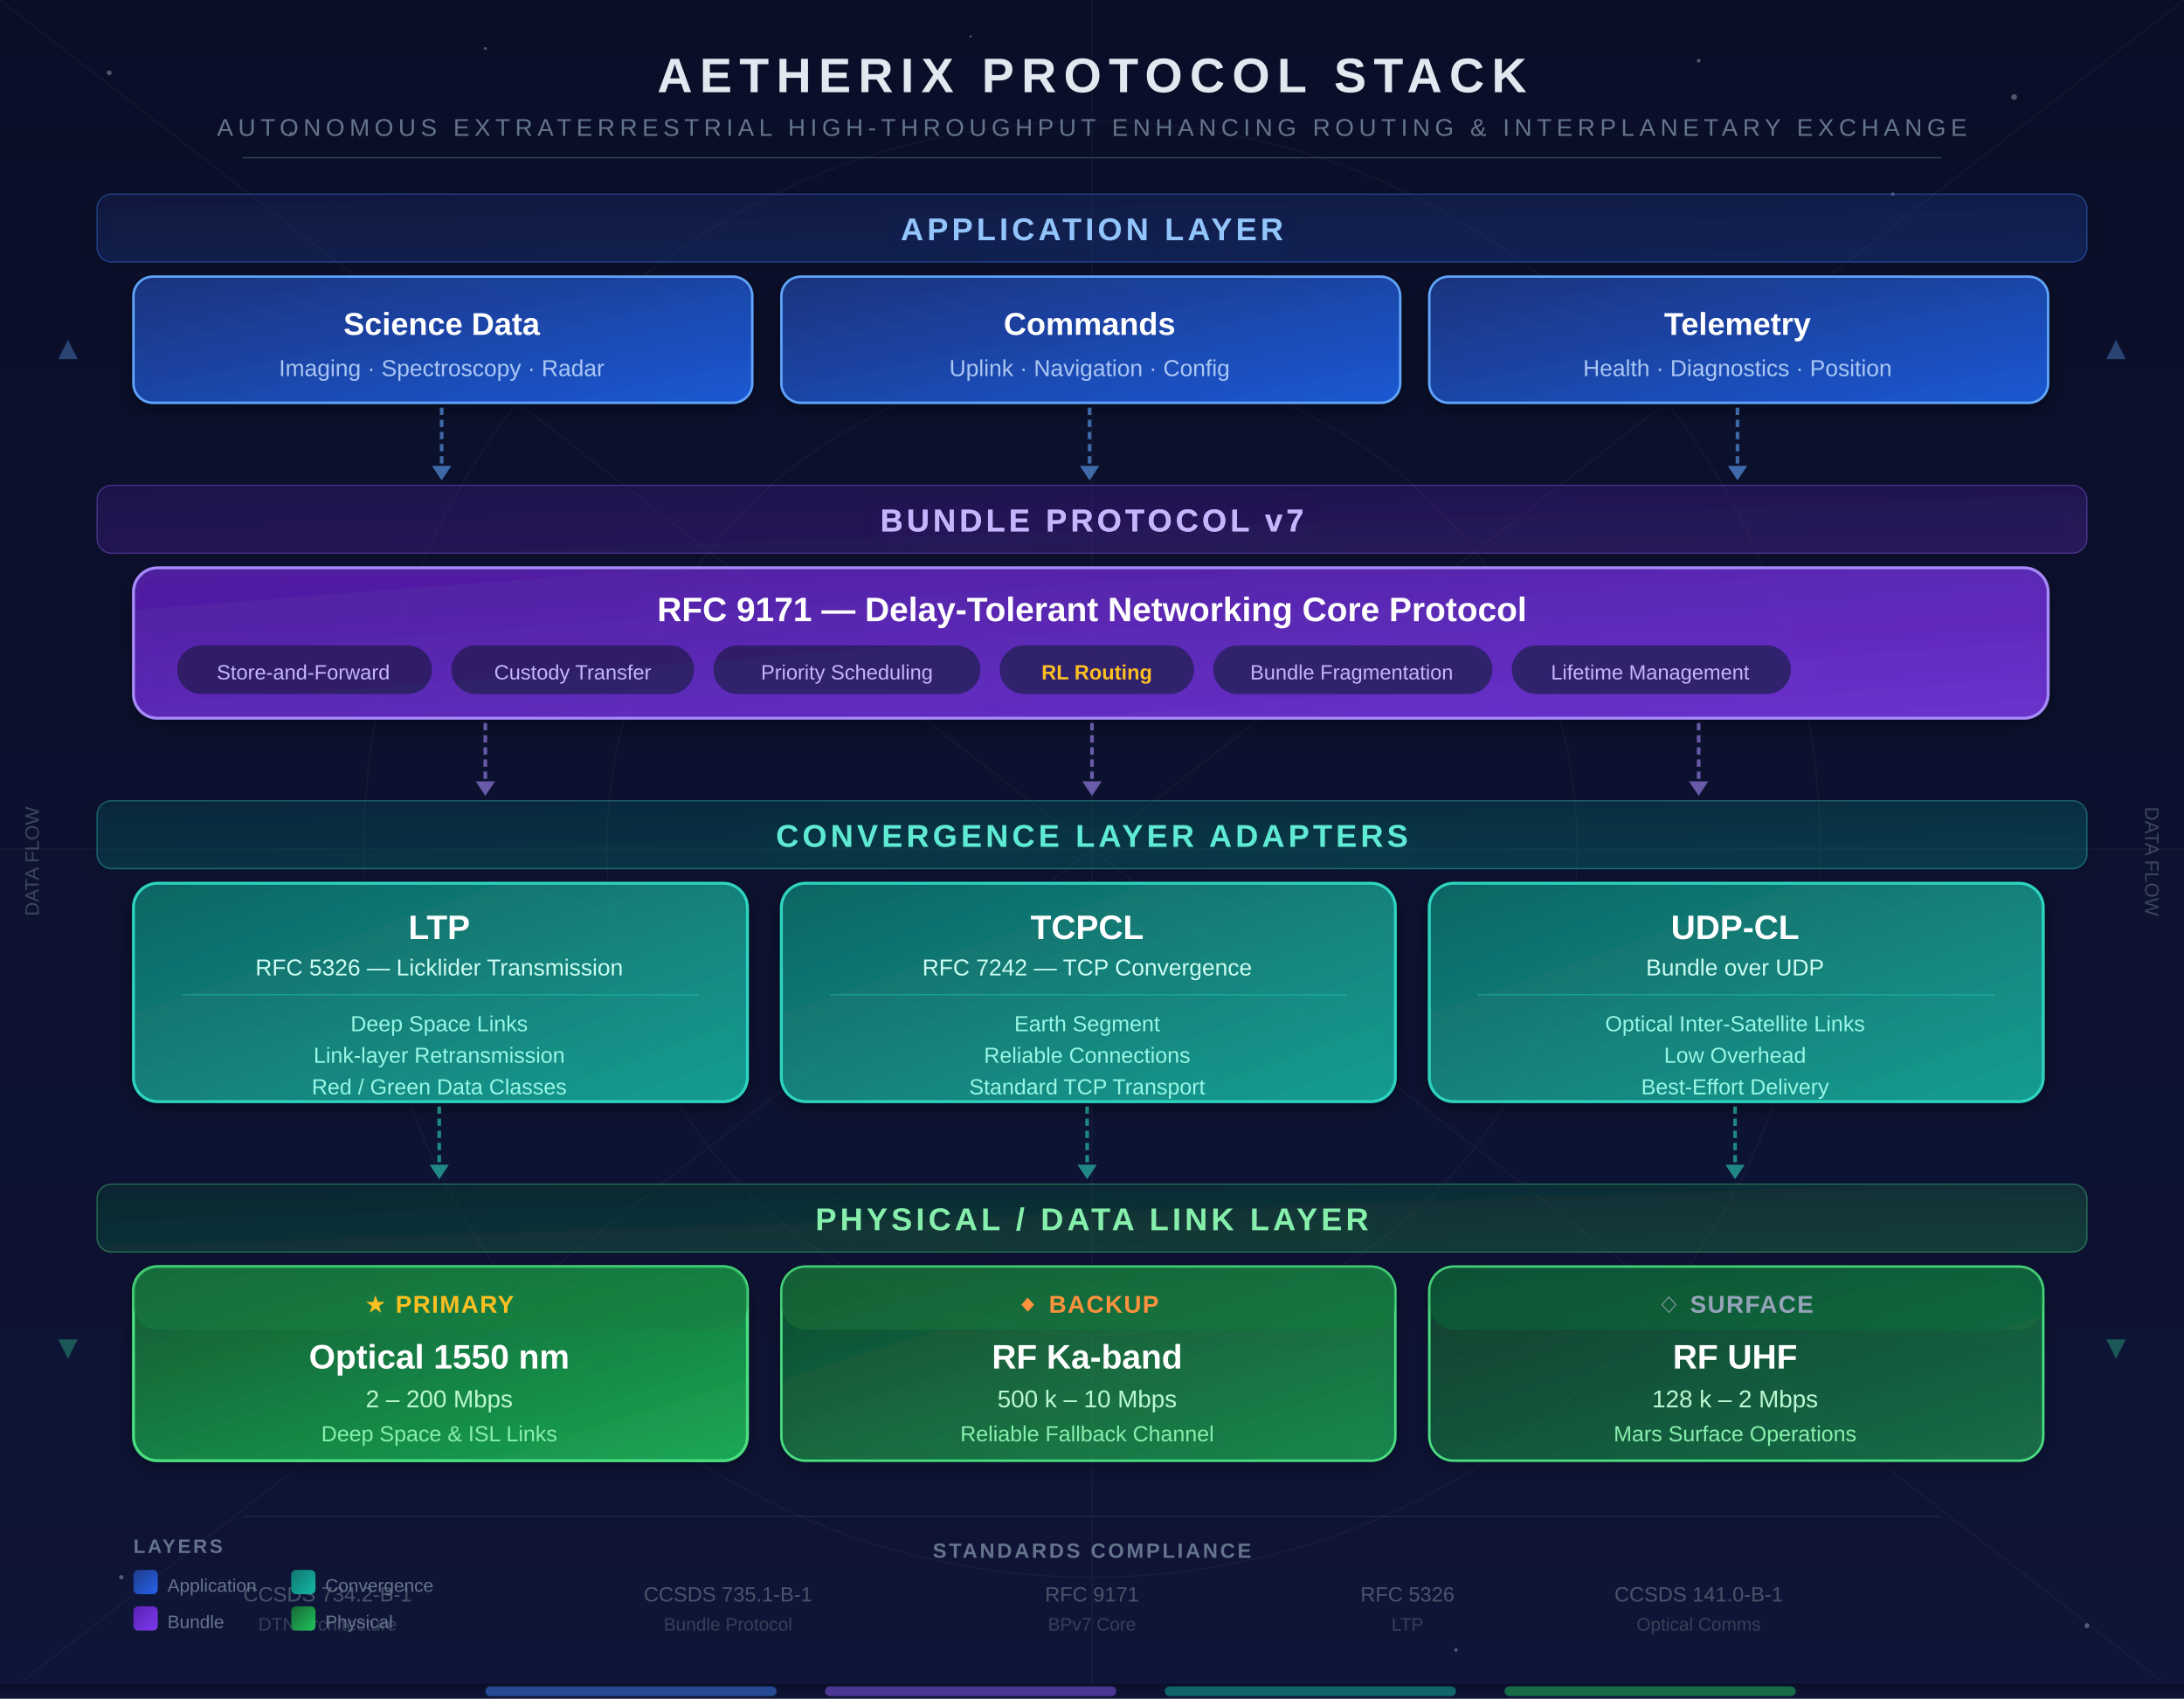
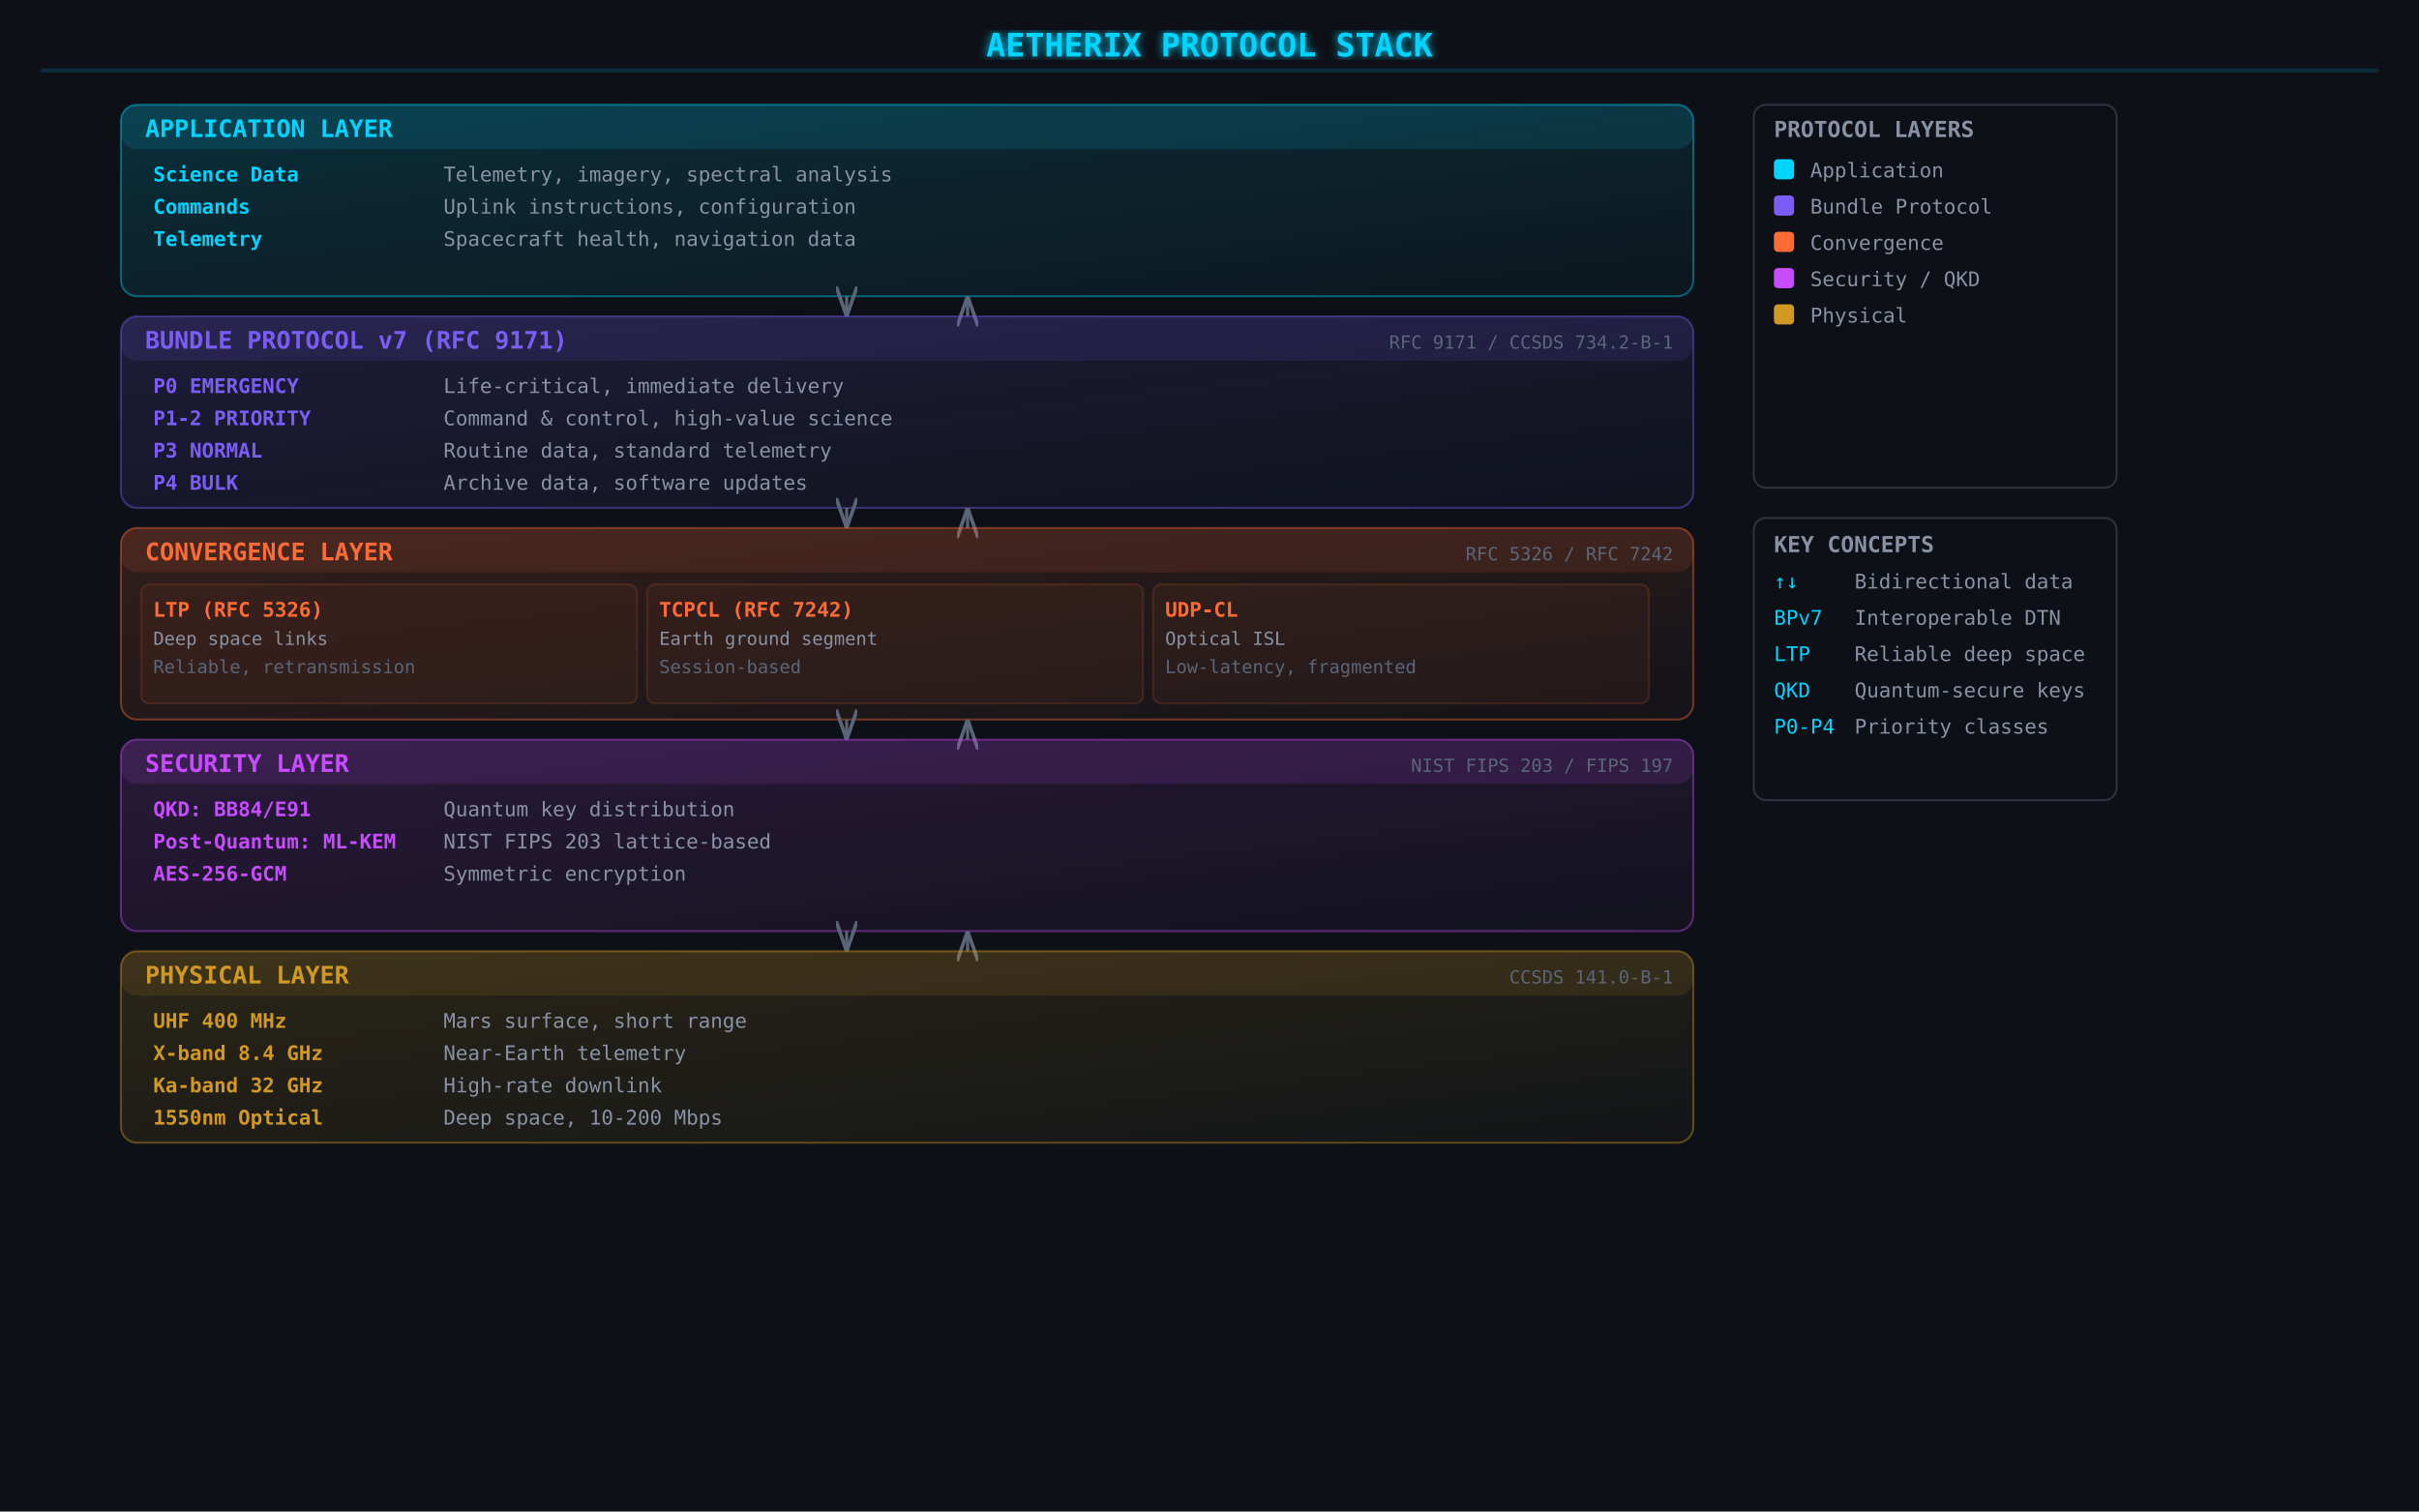
- <svg xmlns="http://www.w3.org/2000/svg" viewBox="0 0 900 700" font-family="'Segoe UI', 'Helvetica Neue', Arial, sans-serif">
+ <svg xmlns="http://www.w3.org/2000/svg" viewBox="0 0 1200 750" width="1200" height="750">
+   <rect width="1200" height="750" fill="#0d1117" />
  <defs>
-     <linearGradient id="bgGrad" x1="0" y1="0" x2="0" y2="1">
-       <stop offset="0%" stop-color="#0a0e27" />
-       <stop offset="100%" stop-color="#0f1538" />
-     </linearGradient>
-     <linearGradient id="blueGrad" x1="0" y1="0" x2="1" y2="1">
-       <stop offset="0%" stop-color="#1e3a8a" />
-       <stop offset="100%" stop-color="#2563eb" />
-     </linearGradient>
-     <linearGradient id="purpleGrad" x1="0" y1="0" x2="1" y2="1">
-       <stop offset="0%" stop-color="#5b21b6" />
-       <stop offset="100%" stop-color="#7c3aed" />
-     </linearGradient>
-     <linearGradient id="tealGrad" x1="0" y1="0" x2="1" y2="1">
-       <stop offset="0%" stop-color="#0f766e" />
-       <stop offset="100%" stop-color="#14b8a6" />
-     </linearGradient>
-     <linearGradient id="greenGrad" x1="0" y1="0" x2="1" y2="1">
-       <stop offset="0%" stop-color="#166534" />
-       <stop offset="100%" stop-color="#22c55e" />
-     </linearGradient>
-     <linearGradient id="arrowGrad" x1="0" y1="0" x2="0" y2="1">
-       <stop offset="0%" stop-color="#60a5fa" stop-opacity="0.9" />
-       <stop offset="100%" stop-color="#34d399" stop-opacity="0.9" />
-     </linearGradient>
-     <filter id="shadow" x="-4%" y="-4%" width="108%" height="116%">
-       <feDropShadow dx="0" dy="2" stdDeviation="4" flood-color="#000000" flood-opacity="0.5" />
-     </filter>
-     <filter id="glow" x="-10%" y="-10%" width="120%" height="120%">
-       <feGaussianBlur stdDeviation="3" result="blur" />
+     <filter id="glow">
+       <feGaussianBlur stdDeviation="2" result="blur" />
      <feMerge>
        <feMergeNode in="blur" />
        <feMergeNode in="SourceGraphic" />
      </feMerge>
    </filter>
-     <marker id="arrowDown" markerWidth="10" markerHeight="7" refX="5" refY="3.5" orient="auto">
-       <polygon points="0 0, 10 3.5, 0 7" fill="#94a3b8" />
+     <filter id="glowStrong">
+       <feGaussianBlur stdDeviation="4" result="blur" />
+       <feMerge>
+         <feMergeNode in="blur" />
+         <feMergeNode in="SourceGraphic" />
+       </feMerge>
+     </filter>
+     <linearGradient id="gradCyan" x1="0" y1="0" x2="1" y2="1">
+       <stop offset="0%" stop-color="#00d4ff" stop-opacity="0.15" />
+       <stop offset="100%" stop-color="#00d4ff" stop-opacity="0.03" />
+     </linearGradient>
+     <linearGradient id="gradPurple" x1="0" y1="0" x2="1" y2="1">
+       <stop offset="0%" stop-color="#7c5cf7" stop-opacity="0.15" />
+       <stop offset="100%" stop-color="#7c5cf7" stop-opacity="0.03" />
+     </linearGradient>
+     <linearGradient id="gradOrange" x1="0" y1="0" x2="1" y2="1">
+       <stop offset="0%" stop-color="#ff6b35" stop-opacity="0.15" />
+       <stop offset="100%" stop-color="#ff6b35" stop-opacity="0.03" />
+     </linearGradient>
+     <linearGradient id="gradGreen" x1="0" y1="0" x2="1" y2="1">
+       <stop offset="0%" stop-color="#3fb950" stop-opacity="0.15" />
+       <stop offset="100%" stop-color="#3fb950" stop-opacity="0.03" />
+     </linearGradient>
+     <linearGradient id="gradMagenta" x1="0" y1="0" x2="1" y2="1">
+       <stop offset="0%" stop-color="#c84cff" stop-opacity="0.15" />
+       <stop offset="100%" stop-color="#c84cff" stop-opacity="0.03" />
+     </linearGradient>
+     <linearGradient id="gradGold" x1="0" y1="0" x2="1" y2="1">
+       <stop offset="0%" stop-color="#d29922" stop-opacity="0.15" />
+       <stop offset="100%" stop-color="#d29922" stop-opacity="0.03" />
+     </linearGradient>
+     <linearGradient id="gradRed" x1="0" y1="0" x2="1" y2="1">
+       <stop offset="0%" stop-color="#f85149" stop-opacity="0.15" />
+       <stop offset="100%" stop-color="#f85149" stop-opacity="0.03" />
+     </linearGradient>
+     <linearGradient id="gradMarsEarth" x1="0" y1="0" x2="1" y2="0">
+       <stop offset="0%" stop-color="#ff6b35" stop-opacity="0.3" />
+       <stop offset="50%" stop-color="#7c5cf7" stop-opacity="0.15" />
+       <stop offset="100%" stop-color="#00d4ff" stop-opacity="0.3" />
+     </linearGradient>
+     <marker id="arrCyan" markerWidth="10" markerHeight="7" refX="10" refY="3.5" orient="auto">
+       <path d="M0,0 L10,3.5 L0,7" fill="none" stroke="#00d4ff" stroke-width="1.2" />
    </marker>
-     <marker id="arrowUp" markerWidth="10" markerHeight="7" refX="5" refY="3.5" orient="auto-start-reverse">
-       <polygon points="0 0, 10 3.5, 0 7" fill="#94a3b8" />
+     <marker id="arrPurple" markerWidth="10" markerHeight="7" refX="10" refY="3.5" orient="auto">
+       <path d="M0,0 L10,3.5 L0,7" fill="none" stroke="#7c5cf7" stroke-width="1.2" />
+     </marker>
+     <marker id="arrGray" markerWidth="10" markerHeight="7" refX="10" refY="3.5" orient="auto">
+       <path d="M0,0 L10,3.5 L0,7" fill="none" stroke="#5a6578" stroke-width="1.2" />
+     </marker>
+     <marker id="arrGreen" markerWidth="10" markerHeight="7" refX="10" refY="3.5" orient="auto">
+       <path d="M0,0 L10,3.5 L0,7" fill="none" stroke="#3fb950" stroke-width="1.2" />
+     </marker>
+     <marker id="arrOrange" markerWidth="10" markerHeight="7" refX="10" refY="3.5" orient="auto">
+       <path d="M0,0 L10,3.5 L0,7" fill="none" stroke="#ff6b35" stroke-width="1.2" />
+     </marker>
+     <marker id="arrMagenta" markerWidth="10" markerHeight="7" refX="10" refY="3.5" orient="auto">
+       <path d="M0,0 L10,3.5 L0,7" fill="none" stroke="#c84cff" stroke-width="1.2" />
+     </marker>
+     <marker id="arrGold" markerWidth="10" markerHeight="7" refX="10" refY="3.5" orient="auto">
+       <path d="M0,0 L10,3.5 L0,7" fill="none" stroke="#d29922" stroke-width="1.2" />
+     </marker>
+     <marker id="arrRed" markerWidth="10" markerHeight="7" refX="10" refY="3.5" orient="auto">
+       <path d="M0,0 L10,3.5 L0,7" fill="none" stroke="#f85149" stroke-width="1.2" />
    </marker>
  </defs>
-   <rect width="900" height="700" fill="url(#bgGrad)" />
-   <g opacity="0.04" stroke="#ffffff" stroke-width="0.5">
-     <line x1="0" y1="0" x2="900" y2="700" />
-     <line x1="900" y1="0" x2="0" y2="700" />
-     <line x1="450" y1="0" x2="450" y2="700" />
-     <line x1="0" y1="350" x2="900" y2="350" />
-     <circle cx="450" cy="350" r="300" fill="none" />
-     <circle cx="450" cy="350" r="200" fill="none" />
-   </g>
-   <g fill="#ffffff" opacity="0.3">
-     <circle cx="45" cy="30" r="1" />
-     <circle cx="120" cy="55" r="0.8" />
-     <circle cx="830" cy="40" r="1.2" />
-     <circle cx="780" cy="80" r="0.7" />
-     <circle cx="50" cy="650" r="0.9" />
-     <circle cx="860" cy="670" r="1" />
-     <circle cx="200" cy="20" r="0.6" />
-     <circle cx="700" cy="25" r="0.8" />
-     <circle cx="400" cy="15" r="0.5" />
-     <circle cx="600" cy="680" r="0.7" />
-   </g>
-   <text x="450" y="38" text-anchor="middle" fill="#e2e8f0" font-size="20" font-weight="700" letter-spacing="3">AETHERIX PROTOCOL STACK</text>
-   <text x="450" y="56" text-anchor="middle" fill="#64748b" font-size="10" letter-spacing="2">AUTONOMOUS EXTRATERRESTRIAL HIGH-THROUGHPUT ENHANCING ROUTING &amp; INTERPLANETARY EXCHANGE</text>
-   <line x1="100" y1="65" x2="800" y2="65" stroke="#334155" stroke-width="0.5" />
-   <g filter="url(#shadow)">
-     <rect x="40" y="80" width="820" height="28" rx="6" fill="url(#blueGrad)" opacity="0.2" />
-     <rect x="40" y="80" width="820" height="28" rx="6" fill="none" stroke="#3b82f6" stroke-width="0.5" opacity="0.4" />
-     <text x="450" y="99" text-anchor="middle" fill="#93c5fd" font-size="13" font-weight="600" letter-spacing="1.5">APPLICATION LAYER</text>
-   </g>
-   <g filter="url(#shadow)">
-     <rect x="55" y="114" width="255" height="52" rx="8" fill="url(#blueGrad)" opacity="0.85" />
-     <rect x="55" y="114" width="255" height="52" rx="8" fill="none" stroke="#60a5fa" stroke-width="1" />
-     <text x="182" y="138" text-anchor="middle" fill="#ffffff" font-size="13" font-weight="600">Science Data</text>
-     <text x="182" y="155" text-anchor="middle" fill="#bfdbfe" font-size="9.5" opacity="0.85">Imaging · Spectroscopy · Radar</text>
-     <rect x="322" y="114" width="255" height="52" rx="8" fill="url(#blueGrad)" opacity="0.85" />
-     <rect x="322" y="114" width="255" height="52" rx="8" fill="none" stroke="#60a5fa" stroke-width="1" />
-     <text x="449" y="138" text-anchor="middle" fill="#ffffff" font-size="13" font-weight="600">Commands</text>
-     <text x="449" y="155" text-anchor="middle" fill="#bfdbfe" font-size="9.5" opacity="0.85">Uplink · Navigation · Config</text>
-     <rect x="589" y="114" width="255" height="52" rx="8" fill="url(#blueGrad)" opacity="0.85" />
-     <rect x="589" y="114" width="255" height="52" rx="8" fill="none" stroke="#60a5fa" stroke-width="1" />
-     <text x="716" y="138" text-anchor="middle" fill="#ffffff" font-size="13" font-weight="600">Telemetry</text>
-     <text x="716" y="155" text-anchor="middle" fill="#bfdbfe" font-size="9.5" opacity="0.85">Health · Diagnostics · Position</text>
-   </g>
-   <g opacity="0.6">
-     <line x1="182" y1="168" x2="182" y2="195" stroke="#60a5fa" stroke-width="1.5" stroke-dasharray="3,2" />
-     <line x1="449" y1="168" x2="449" y2="195" stroke="#60a5fa" stroke-width="1.5" stroke-dasharray="3,2" />
-     <line x1="716" y1="168" x2="716" y2="195" stroke="#60a5fa" stroke-width="1.5" stroke-dasharray="3,2" />
-     <polygon points="182,198 178,192 186,192" fill="#60a5fa" />
-     <polygon points="449,198 445,192 453,192" fill="#60a5fa" />
-     <polygon points="716,198 712,192 720,192" fill="#60a5fa" />
-   </g>
-   <g filter="url(#shadow)">
-     <rect x="40" y="200" width="820" height="28" rx="6" fill="url(#purpleGrad)" opacity="0.2" />
-     <rect x="40" y="200" width="820" height="28" rx="6" fill="none" stroke="#8b5cf6" stroke-width="0.5" opacity="0.4" />
-     <text x="450" y="219" text-anchor="middle" fill="#c4b5fd" font-size="13" font-weight="600" letter-spacing="1.5">BUNDLE PROTOCOL v7</text>
-     <text x="450" y="219" text-anchor="middle" fill="#c4b5fd" font-size="13" font-weight="600" letter-spacing="1.5">BUNDLE PROTOCOL v7</text>
-   </g>
-   <g filter="url(#shadow)">
-     <rect x="55" y="234" width="789" height="62" rx="10" fill="url(#purpleGrad)" opacity="0.8" />
-     <rect x="55" y="234" width="789" height="62" rx="10" fill="none" stroke="#a78bfa" stroke-width="1.2" />
-     <text x="450" y="256" text-anchor="middle" fill="#ffffff" font-size="14" font-weight="700">RFC 9171 — Delay-Tolerant Networking Core Protocol</text>
-     <rect x="73" y="266" width="105" height="20" rx="10" fill="#1e1b4b" opacity="0.7" />
-     <text x="125" y="280" text-anchor="middle" fill="#c4b5fd" font-size="8.5" font-weight="500">Store-and-Forward</text>
-     <rect x="186" y="266" width="100" height="20" rx="10" fill="#1e1b4b" opacity="0.7" />
-     <text x="236" y="280" text-anchor="middle" fill="#c4b5fd" font-size="8.5" font-weight="500">Custody Transfer</text>
-     <rect x="294" y="266" width="110" height="20" rx="10" fill="#1e1b4b" opacity="0.7" />
-     <text x="349" y="280" text-anchor="middle" fill="#c4b5fd" font-size="8.5" font-weight="500">Priority Scheduling</text>
-     <rect x="412" y="266" width="80" height="20" rx="10" fill="#1e1b4b" opacity="0.7" />
-     <text x="452" y="280" text-anchor="middle" fill="#fbbf24" font-size="8.5" font-weight="600">RL Routing</text>
-     <rect x="500" y="266" width="115" height="20" rx="10" fill="#1e1b4b" opacity="0.7" />
-     <text x="557" y="280" text-anchor="middle" fill="#c4b5fd" font-size="8.5" font-weight="500">Bundle Fragmentation</text>
-     <rect x="623" y="266" width="115" height="20" rx="10" fill="#1e1b4b" opacity="0.7" />
-     <text x="680" y="280" text-anchor="middle" fill="#c4b5fd" font-size="8.5" font-weight="500">Lifetime Management</text>
-   </g>
-   <g opacity="0.6">
-     <line x1="200" y1="298" x2="200" y2="325" stroke="#a78bfa" stroke-width="1.5" stroke-dasharray="3,2" />
-     <polygon points="200,328 196,322 204,322" fill="#a78bfa" />
-     <line x1="450" y1="298" x2="450" y2="325" stroke="#a78bfa" stroke-width="1.5" stroke-dasharray="3,2" />
-     <polygon points="450,328 446,322 454,322" fill="#a78bfa" />
-     <line x1="700" y1="298" x2="700" y2="325" stroke="#a78bfa" stroke-width="1.5" stroke-dasharray="3,2" />
-     <polygon points="700,328 696,322 704,322" fill="#a78bfa" />
-   </g>
-   <g filter="url(#shadow)">
-     <rect x="40" y="330" width="820" height="28" rx="6" fill="url(#tealGrad)" opacity="0.2" />
-     <rect x="40" y="330" width="820" height="28" rx="6" fill="none" stroke="#2dd4bf" stroke-width="0.5" opacity="0.4" />
-     <text x="450" y="349" text-anchor="middle" fill="#5eead4" font-size="13" font-weight="600" letter-spacing="1.5">CONVERGENCE LAYER ADAPTERS</text>
-   </g>
-   <g filter="url(#shadow)">
-     <rect x="55" y="364" width="253" height="90" rx="10" fill="url(#tealGrad)" opacity="0.8" />
-     <rect x="55" y="364" width="253" height="90" rx="10" fill="none" stroke="#2dd4bf" stroke-width="1.2" />
-     <text x="181" y="387" text-anchor="middle" fill="#ffffff" font-size="14" font-weight="700">LTP</text>
-     <text x="181" y="402" text-anchor="middle" fill="#ccfbf1" font-size="9.5">RFC 5326 — Licklider Transmission</text>
-     <line x1="75" y1="410" x2="288" y2="410" stroke="#2dd4bf" stroke-width="0.4" opacity="0.5" />
-     <text x="181" y="425" text-anchor="middle" fill="#99f6e4" font-size="9">Deep Space Links</text>
-     <text x="181" y="438" text-anchor="middle" fill="#99f6e4" font-size="9">Link-layer Retransmission</text>
-     <text x="181" y="451" text-anchor="middle" fill="#99f6e4" font-size="9">Red / Green Data Classes</text>
-   </g>
-   <g filter="url(#shadow)">
-     <rect x="322" y="364" width="253" height="90" rx="10" fill="url(#tealGrad)" opacity="0.8" />
-     <rect x="322" y="364" width="253" height="90" rx="10" fill="none" stroke="#2dd4bf" stroke-width="1.2" />
-     <text x="448" y="387" text-anchor="middle" fill="#ffffff" font-size="14" font-weight="700">TCPCL</text>
-     <text x="448" y="402" text-anchor="middle" fill="#ccfbf1" font-size="9.5">RFC 7242 — TCP Convergence</text>
-     <line x1="342" y1="410" x2="555" y2="410" stroke="#2dd4bf" stroke-width="0.4" opacity="0.5" />
-     <text x="448" y="425" text-anchor="middle" fill="#99f6e4" font-size="9">Earth Segment</text>
-     <text x="448" y="438" text-anchor="middle" fill="#99f6e4" font-size="9">Reliable Connections</text>
-     <text x="448" y="451" text-anchor="middle" fill="#99f6e4" font-size="9">Standard TCP Transport</text>
-   </g>
-   <g filter="url(#shadow)">
-     <rect x="589" y="364" width="253" height="90" rx="10" fill="url(#tealGrad)" opacity="0.8" />
-     <rect x="589" y="364" width="253" height="90" rx="10" fill="none" stroke="#2dd4bf" stroke-width="1.2" />
-     <text x="715" y="387" text-anchor="middle" fill="#ffffff" font-size="14" font-weight="700">UDP-CL</text>
-     <text x="715" y="402" text-anchor="middle" fill="#ccfbf1" font-size="9.5">Bundle over UDP</text>
-     <line x1="609" y1="410" x2="822" y2="410" stroke="#2dd4bf" stroke-width="0.4" opacity="0.5" />
-     <text x="715" y="425" text-anchor="middle" fill="#99f6e4" font-size="9">Optical Inter-Satellite Links</text>
-     <text x="715" y="438" text-anchor="middle" fill="#99f6e4" font-size="9">Low Overhead</text>
-     <text x="715" y="451" text-anchor="middle" fill="#99f6e4" font-size="9">Best-Effort Delivery</text>
-   </g>
-   <g opacity="0.6">
-     <line x1="181" y1="456" x2="181" y2="483" stroke="#2dd4bf" stroke-width="1.5" stroke-dasharray="3,2" />
-     <polygon points="181,486 177,480 185,480" fill="#2dd4bf" />
-     <line x1="448" y1="456" x2="448" y2="483" stroke="#2dd4bf" stroke-width="1.5" stroke-dasharray="3,2" />
-     <polygon points="448,486 444,480 452,480" fill="#2dd4bf" />
-     <line x1="715" y1="456" x2="715" y2="483" stroke="#2dd4bf" stroke-width="1.5" stroke-dasharray="3,2" />
-     <polygon points="715,486 711,480 719,480" fill="#2dd4bf" />
-   </g>
-   <g filter="url(#shadow)">
-     <rect x="40" y="488" width="820" height="28" rx="6" fill="url(#greenGrad)" opacity="0.2" />
-     <rect x="40" y="488" width="820" height="28" rx="6" fill="none" stroke="#4ade80" stroke-width="0.5" opacity="0.4" />
-     <text x="450" y="507" text-anchor="middle" fill="#86efac" font-size="13" font-weight="600" letter-spacing="1.5">PHYSICAL / DATA LINK LAYER</text>
-   </g>
-   <g filter="url(#shadow)">
-     <rect x="55" y="522" width="253" height="80" rx="10" fill="url(#greenGrad)" opacity="0.8" />
-     <rect x="55" y="522" width="253" height="80" rx="10" fill="none" stroke="#4ade80" stroke-width="1.2" />
-     <rect x="55" y="522" width="253" height="26" rx="10" fill="#15803d" opacity="0.5" />
-     <rect x="55" y="538" width="253" height="0" rx="0" fill="none" />
-     <text x="181" y="541" text-anchor="middle" fill="#fbbf24" font-size="10" font-weight="700" letter-spacing="0.5">★ PRIMARY</text>
-     <text x="181" y="564" text-anchor="middle" fill="#ffffff" font-size="14" font-weight="700">Optical 1550 nm</text>
-     <text x="181" y="580" text-anchor="middle" fill="#bbf7d0" font-size="10">2 – 200 Mbps</text>
-     <text x="181" y="594" text-anchor="middle" fill="#86efac" font-size="9">Deep Space &amp; ISL Links</text>
-   </g>
-   <g filter="url(#shadow)">
-     <rect x="322" y="522" width="253" height="80" rx="10" fill="url(#greenGrad)" opacity="0.6" />
-     <rect x="322" y="522" width="253" height="80" rx="10" fill="none" stroke="#4ade80" stroke-width="1" />
-     <rect x="322" y="522" width="253" height="26" rx="10" fill="#15803d" opacity="0.4" />
-     <text x="448" y="541" text-anchor="middle" fill="#fb923c" font-size="10" font-weight="700" letter-spacing="0.5">◆ BACKUP</text>
-     <text x="448" y="564" text-anchor="middle" fill="#ffffff" font-size="14" font-weight="700">RF Ka-band</text>
-     <text x="448" y="580" text-anchor="middle" fill="#bbf7d0" font-size="10">500 k – 10 Mbps</text>
-     <text x="448" y="594" text-anchor="middle" fill="#86efac" font-size="9">Reliable Fallback Channel</text>
-   </g>
-   <g filter="url(#shadow)">
-     <rect x="589" y="522" width="253" height="80" rx="10" fill="url(#greenGrad)" opacity="0.45" />
-     <rect x="589" y="522" width="253" height="80" rx="10" fill="none" stroke="#4ade80" stroke-width="1" />
-     <rect x="589" y="522" width="253" height="26" rx="10" fill="#15803d" opacity="0.3" />
-     <text x="715" y="541" text-anchor="middle" fill="#94a3b8" font-size="10" font-weight="700" letter-spacing="0.5">◇ SURFACE</text>
-     <text x="715" y="564" text-anchor="middle" fill="#ffffff" font-size="14" font-weight="700">RF UHF</text>
-     <text x="715" y="580" text-anchor="middle" fill="#bbf7d0" font-size="10">128 k – 2 Mbps</text>
-     <text x="715" y="594" text-anchor="middle" fill="#86efac" font-size="9">Mars Surface Operations</text>
-   </g>
-   <g opacity="0.35">
-     <line x1="28" y1="140" x2="28" y2="560" stroke="url(#arrowGrad)" stroke-width="2" />
-     <polygon points="28,140 24,148 32,148" fill="#60a5fa" />
-     <polygon points="28,560 24,552 32,552" fill="#34d399" />
-     <text x="16" y="355" text-anchor="middle" fill="#94a3b8" font-size="8" transform="rotate(-90 16 355)">DATA FLOW</text>
-     <line x1="872" y1="560" x2="872" y2="140" stroke="url(#arrowGrad)" stroke-width="2" />
-     <polygon points="872,140 868,148 876,148" fill="#60a5fa" />
-     <polygon points="872,560 868,552 876,552" fill="#34d399" />
-     <text x="884" y="355" text-anchor="middle" fill="#94a3b8" font-size="8" transform="rotate(90 884 355)">DATA FLOW</text>
-   </g>
-   <line x1="100" y1="625" x2="800" y2="625" stroke="#1e293b" stroke-width="0.5" />
-   <g fill="#475569" font-size="8.5">
-     <text x="450" y="642" text-anchor="middle" font-weight="600" fill="#64748b" letter-spacing="1">STANDARDS COMPLIANCE</text>
-     <text x="135" y="660" text-anchor="middle">CCSDS 734.2-B-1</text>
-     <text x="135" y="672" text-anchor="middle" fill="#334155" font-size="7.5">DTN Architecture</text>
-     <text x="300" y="660" text-anchor="middle">CCSDS 735.1-B-1</text>
-     <text x="300" y="672" text-anchor="middle" fill="#334155" font-size="7.5">Bundle Protocol</text>
-     <text x="450" y="660" text-anchor="middle">RFC 9171</text>
-     <text x="450" y="672" text-anchor="middle" fill="#334155" font-size="7.5">BPv7 Core</text>
-     <text x="580" y="660" text-anchor="middle">RFC 5326</text>
-     <text x="580" y="672" text-anchor="middle" fill="#334155" font-size="7.5">LTP</text>
-     <text x="700" y="660" text-anchor="middle">CCSDS 141.0-B-1</text>
-     <text x="700" y="672" text-anchor="middle" fill="#334155" font-size="7.5">Optical Comms</text>
-   </g>
-   <g transform="translate(55, 640)">
-     <text x="0" y="0" fill="#64748b" font-size="8" font-weight="600" letter-spacing="1">LAYERS</text>
-     <rect x="0" y="7" width="10" height="10" rx="2" fill="url(#blueGrad)" />
-     <text x="14" y="16" fill="#64748b" font-size="7.5">Application</text>
-     <rect x="0" y="22" width="10" height="10" rx="2" fill="url(#purpleGrad)" />
-     <text x="14" y="31" fill="#64748b" font-size="7.5">Bundle</text>
-   </g>
-   <g transform="translate(120, 647)">
-     <rect x="0" y="0" width="10" height="10" rx="2" fill="url(#tealGrad)" />
-     <text x="14" y="9" fill="#64748b" font-size="7.5">Convergence</text>
-     <rect x="0" y="15" width="10" height="10" rx="2" fill="url(#greenGrad)" />
-     <text x="14" y="24" fill="#64748b" font-size="7.5">Physical</text>
-   </g>
-   <rect x="0" y="694" width="900" height="6" fill="url(#bgGrad)" />
-   <rect x="200" y="695" width="120" height="4" rx="2" fill="#3b82f6" opacity="0.5" />
-   <rect x="340" y="695" width="120" height="4" rx="2" fill="#8b5cf6" opacity="0.5" />
-   <rect x="480" y="695" width="120" height="4" rx="2" fill="#14b8a6" opacity="0.5" />
-   <rect x="620" y="695" width="120" height="4" rx="2" fill="#22c55e" opacity="0.5" />
+   <text x="600" y="28" text-anchor="middle" fill="#00d4ff" font-size="16" font-weight="700" font-family="'SF Mono', 'Cascadia Code', 'Fira Code', monospace" filter="url(#glow)">AETHERIX PROTOCOL STACK</text>
+   <rect x="20" y="34" width="1160" height="2" rx="1" fill="#00d4ff" fill-opacity="0.15" />
+   <rect x="60" y="52" width="780" height="95" rx="8" fill="url(#gradCyan)" stroke="#00d4ff" stroke-opacity="0.4" />
+   <rect x="60" y="52" width="780" height="22" rx="8" fill="#00d4ff" fill-opacity="0.12" />
+   <text x="72" y="68" fill="#00d4ff" font-size="12" font-weight="700" font-family="'SF Mono', 'Cascadia Code', 'Fira Code', monospace">APPLICATION LAYER</text>
+   <text x="76" y="90" fill="#00d4ff" font-size="10" font-weight="600" font-family="'SF Mono', 'Cascadia Code', 'Fira Code', monospace">Science Data</text>
+   <text x="220" y="90" fill="#8892a4" font-size="10" font-family="'SF Mono', 'Cascadia Code', 'Fira Code', monospace">Telemetry, imagery, spectral analysis</text>
+   <text x="76" y="106" fill="#00d4ff" font-size="10" font-weight="600" font-family="'SF Mono', 'Cascadia Code', 'Fira Code', monospace">Commands</text>
+   <text x="220" y="106" fill="#8892a4" font-size="10" font-family="'SF Mono', 'Cascadia Code', 'Fira Code', monospace">Uplink instructions, configuration</text>
+   <text x="76" y="122" fill="#00d4ff" font-size="10" font-weight="600" font-family="'SF Mono', 'Cascadia Code', 'Fira Code', monospace">Telemetry</text>
+   <text x="220" y="122" fill="#8892a4" font-size="10" font-family="'SF Mono', 'Cascadia Code', 'Fira Code', monospace">Spacecraft health, navigation data</text>
+   <line x1="420" y1="147" x2="420" y2="157" stroke="#5a6578" stroke-width="1.5" marker-end="url(#arrGray)" />
+   <line x1="480" y1="157" x2="480" y2="147" stroke="#5a6578" stroke-width="1.5" marker-end="url(#arrGray)" />
+   <rect x="60" y="157" width="780" height="95" rx="8" fill="url(#gradPurple)" stroke="#7c5cf7" stroke-opacity="0.4" />
+   <rect x="60" y="157" width="780" height="22" rx="8" fill="#7c5cf7" fill-opacity="0.12" />
+   <text x="72" y="173" fill="#7c5cf7" font-size="12" font-weight="700" font-family="'SF Mono', 'Cascadia Code', 'Fira Code', monospace">BUNDLE PROTOCOL v7 (RFC 9171)</text>
+   <text x="830" y="173" text-anchor="end" fill="#5a6578" font-size="9" font-family="'SF Mono', 'Cascadia Code', 'Fira Code', monospace">RFC 9171 / CCSDS 734.2-B-1</text>
+   <text x="76" y="195" fill="#7c5cf7" font-size="10" font-weight="600" font-family="'SF Mono', 'Cascadia Code', 'Fira Code', monospace">P0 EMERGENCY</text>
+   <text x="220" y="195" fill="#8892a4" font-size="10" font-family="'SF Mono', 'Cascadia Code', 'Fira Code', monospace">Life-critical, immediate delivery</text>
+   <text x="76" y="211" fill="#7c5cf7" font-size="10" font-weight="600" font-family="'SF Mono', 'Cascadia Code', 'Fira Code', monospace">P1-2 PRIORITY</text>
+   <text x="220" y="211" fill="#8892a4" font-size="10" font-family="'SF Mono', 'Cascadia Code', 'Fira Code', monospace">Command &amp; control, high-value science</text>
+   <text x="76" y="227" fill="#7c5cf7" font-size="10" font-weight="600" font-family="'SF Mono', 'Cascadia Code', 'Fira Code', monospace">P3 NORMAL</text>
+   <text x="220" y="227" fill="#8892a4" font-size="10" font-family="'SF Mono', 'Cascadia Code', 'Fira Code', monospace">Routine data, standard telemetry</text>
+   <text x="76" y="243" fill="#7c5cf7" font-size="10" font-weight="600" font-family="'SF Mono', 'Cascadia Code', 'Fira Code', monospace">P4 BULK</text>
+   <text x="220" y="243" fill="#8892a4" font-size="10" font-family="'SF Mono', 'Cascadia Code', 'Fira Code', monospace">Archive data, software updates</text>
+   <line x1="420" y1="252" x2="420" y2="262" stroke="#5a6578" stroke-width="1.5" marker-end="url(#arrGray)" />
+   <line x1="480" y1="262" x2="480" y2="252" stroke="#5a6578" stroke-width="1.5" marker-end="url(#arrGray)" />
+   <rect x="60" y="262" width="780" height="95" rx="8" fill="url(#gradOrange)" stroke="#ff6b35" stroke-opacity="0.4" />
+   <rect x="60" y="262" width="780" height="22" rx="8" fill="#ff6b35" fill-opacity="0.12" />
+   <text x="72" y="278" fill="#ff6b35" font-size="12" font-weight="700" font-family="'SF Mono', 'Cascadia Code', 'Fira Code', monospace">CONVERGENCE LAYER</text>
+   <text x="830" y="278" text-anchor="end" fill="#5a6578" font-size="9" font-family="'SF Mono', 'Cascadia Code', 'Fira Code', monospace">RFC 5326 / RFC 7242</text>
+   <rect x="70" y="290" width="246" height="59" rx="4" fill="#ff6b35" fill-opacity="0.06" stroke="#ff6b35" stroke-opacity="0.15" />
+   <text x="76" y="306" fill="#ff6b35" font-size="10" font-weight="600" font-family="'SF Mono', 'Cascadia Code', 'Fira Code', monospace">LTP (RFC 5326)</text>
+   <text x="76" y="320" fill="#8892a4" font-size="9" font-family="'SF Mono', 'Cascadia Code', 'Fira Code', monospace">Deep space links</text>
+   <text x="76" y="334" fill="#5a6578" font-size="9" font-family="'SF Mono', 'Cascadia Code', 'Fira Code', monospace">Reliable, retransmission</text>
+   <rect x="321" y="290" width="246" height="59" rx="4" fill="#ff6b35" fill-opacity="0.06" stroke="#ff6b35" stroke-opacity="0.15" />
+   <text x="327" y="306" fill="#ff6b35" font-size="10" font-weight="600" font-family="'SF Mono', 'Cascadia Code', 'Fira Code', monospace">TCPCL (RFC 7242)</text>
+   <text x="327" y="320" fill="#8892a4" font-size="9" font-family="'SF Mono', 'Cascadia Code', 'Fira Code', monospace">Earth ground segment</text>
+   <text x="327" y="334" fill="#5a6578" font-size="9" font-family="'SF Mono', 'Cascadia Code', 'Fira Code', monospace">Session-based</text>
+   <rect x="572" y="290" width="246" height="59" rx="4" fill="#ff6b35" fill-opacity="0.06" stroke="#ff6b35" stroke-opacity="0.15" />
+   <text x="578" y="306" fill="#ff6b35" font-size="10" font-weight="600" font-family="'SF Mono', 'Cascadia Code', 'Fira Code', monospace">UDP-CL</text>
+   <text x="578" y="320" fill="#8892a4" font-size="9" font-family="'SF Mono', 'Cascadia Code', 'Fira Code', monospace">Optical ISL</text>
+   <text x="578" y="334" fill="#5a6578" font-size="9" font-family="'SF Mono', 'Cascadia Code', 'Fira Code', monospace">Low-latency, fragmented</text>
+   <line x1="420" y1="357" x2="420" y2="367" stroke="#5a6578" stroke-width="1.5" marker-end="url(#arrGray)" />
+   <line x1="480" y1="367" x2="480" y2="357" stroke="#5a6578" stroke-width="1.5" marker-end="url(#arrGray)" />
+   <rect x="60" y="367" width="780" height="95" rx="8" fill="url(#gradMagenta)" stroke="#c84cff" stroke-opacity="0.4" />
+   <rect x="60" y="367" width="780" height="22" rx="8" fill="#c84cff" fill-opacity="0.12" />
+   <text x="72" y="383" fill="#c84cff" font-size="12" font-weight="700" font-family="'SF Mono', 'Cascadia Code', 'Fira Code', monospace">SECURITY LAYER</text>
+   <text x="830" y="383" text-anchor="end" fill="#5a6578" font-size="9" font-family="'SF Mono', 'Cascadia Code', 'Fira Code', monospace">NIST FIPS 203 / FIPS 197</text>
+   <text x="76" y="405" fill="#c84cff" font-size="10" font-weight="600" font-family="'SF Mono', 'Cascadia Code', 'Fira Code', monospace">QKD: BB84/E91</text>
+   <text x="220" y="405" fill="#8892a4" font-size="10" font-family="'SF Mono', 'Cascadia Code', 'Fira Code', monospace">Quantum key distribution</text>
+   <text x="76" y="421" fill="#c84cff" font-size="10" font-weight="600" font-family="'SF Mono', 'Cascadia Code', 'Fira Code', monospace">Post-Quantum: ML-KEM</text>
+   <text x="220" y="421" fill="#8892a4" font-size="10" font-family="'SF Mono', 'Cascadia Code', 'Fira Code', monospace">NIST FIPS 203 lattice-based</text>
+   <text x="76" y="437" fill="#c84cff" font-size="10" font-weight="600" font-family="'SF Mono', 'Cascadia Code', 'Fira Code', monospace">AES-256-GCM</text>
+   <text x="220" y="437" fill="#8892a4" font-size="10" font-family="'SF Mono', 'Cascadia Code', 'Fira Code', monospace">Symmetric encryption</text>
+   <line x1="420" y1="462" x2="420" y2="472" stroke="#5a6578" stroke-width="1.5" marker-end="url(#arrGray)" />
+   <line x1="480" y1="472" x2="480" y2="462" stroke="#5a6578" stroke-width="1.5" marker-end="url(#arrGray)" />
+   <rect x="60" y="472" width="780" height="95" rx="8" fill="url(#gradGold)" stroke="#d29922" stroke-opacity="0.4" />
+   <rect x="60" y="472" width="780" height="22" rx="8" fill="#d29922" fill-opacity="0.12" />
+   <text x="72" y="488" fill="#d29922" font-size="12" font-weight="700" font-family="'SF Mono', 'Cascadia Code', 'Fira Code', monospace">PHYSICAL LAYER</text>
+   <text x="830" y="488" text-anchor="end" fill="#5a6578" font-size="9" font-family="'SF Mono', 'Cascadia Code', 'Fira Code', monospace">CCSDS 141.0-B-1</text>
+   <text x="76" y="510" fill="#d29922" font-size="10" font-weight="600" font-family="'SF Mono', 'Cascadia Code', 'Fira Code', monospace">UHF 400 MHz</text>
+   <text x="220" y="510" fill="#8892a4" font-size="10" font-family="'SF Mono', 'Cascadia Code', 'Fira Code', monospace">Mars surface, short range</text>
+   <text x="76" y="526" fill="#d29922" font-size="10" font-weight="600" font-family="'SF Mono', 'Cascadia Code', 'Fira Code', monospace">X-band 8.4 GHz</text>
+   <text x="220" y="526" fill="#8892a4" font-size="10" font-family="'SF Mono', 'Cascadia Code', 'Fira Code', monospace">Near-Earth telemetry</text>
+   <text x="76" y="542" fill="#d29922" font-size="10" font-weight="600" font-family="'SF Mono', 'Cascadia Code', 'Fira Code', monospace">Ka-band 32 GHz</text>
+   <text x="220" y="542" fill="#8892a4" font-size="10" font-family="'SF Mono', 'Cascadia Code', 'Fira Code', monospace">High-rate downlink</text>
+   <text x="76" y="558" fill="#d29922" font-size="10" font-weight="600" font-family="'SF Mono', 'Cascadia Code', 'Fira Code', monospace">1550nm Optical</text>
+   <text x="220" y="558" fill="#8892a4" font-size="10" font-family="'SF Mono', 'Cascadia Code', 'Fira Code', monospace">Deep space, 10-200 Mbps</text>
+   <rect x="870" y="52" width="180" height="190" rx="6" fill="rgba(13,17,23,0.92)" stroke="#5a6578" stroke-opacity="0.4" />
+   <text x="880" y="68" fill="#8892a4" font-size="11" font-weight="700" font-family="'SF Mono', 'Cascadia Code', 'Fira Code', monospace">PROTOCOL LAYERS</text>
+   <rect x="880" y="79" width="10" height="10" rx="2" fill="#00d4ff" />
+   <text x="898" y="88" fill="#8892a4" font-size="10" font-family="'SF Mono', 'Cascadia Code', 'Fira Code', monospace">Application</text>
+   <rect x="880" y="97" width="10" height="10" rx="2" fill="#7c5cf7" />
+   <text x="898" y="106" fill="#8892a4" font-size="10" font-family="'SF Mono', 'Cascadia Code', 'Fira Code', monospace">Bundle Protocol</text>
+   <rect x="880" y="115" width="10" height="10" rx="2" fill="#ff6b35" />
+   <text x="898" y="124" fill="#8892a4" font-size="10" font-family="'SF Mono', 'Cascadia Code', 'Fira Code', monospace">Convergence</text>
+   <rect x="880" y="133" width="10" height="10" rx="2" fill="#c84cff" />
+   <text x="898" y="142" fill="#8892a4" font-size="10" font-family="'SF Mono', 'Cascadia Code', 'Fira Code', monospace">Security / QKD</text>
+   <rect x="880" y="151" width="10" height="10" rx="2" fill="#d29922" />
+   <text x="898" y="160" fill="#8892a4" font-size="10" font-family="'SF Mono', 'Cascadia Code', 'Fira Code', monospace">Physical</text>
+   <rect x="870" y="257" width="180" height="140" rx="6" fill="rgba(13,17,23,0.92)" stroke="#5a6578" stroke-opacity="0.4" />
+   <text x="880" y="274" fill="#8892a4" font-size="11" font-weight="700" font-family="'SF Mono', 'Cascadia Code', 'Fira Code', monospace">KEY CONCEPTS</text>
+   <text x="880" y="292" fill="#00d4ff" font-size="10" font-family="'SF Mono', 'Cascadia Code', 'Fira Code', monospace">↑↓</text>
+   <text x="920" y="292" fill="#8892a4" font-size="10" font-family="'SF Mono', 'Cascadia Code', 'Fira Code', monospace">Bidirectional data</text>
+   <text x="880" y="310" fill="#00d4ff" font-size="10" font-family="'SF Mono', 'Cascadia Code', 'Fira Code', monospace">BPv7</text>
+   <text x="920" y="310" fill="#8892a4" font-size="10" font-family="'SF Mono', 'Cascadia Code', 'Fira Code', monospace">Interoperable DTN</text>
+   <text x="880" y="328" fill="#00d4ff" font-size="10" font-family="'SF Mono', 'Cascadia Code', 'Fira Code', monospace">LTP</text>
+   <text x="920" y="328" fill="#8892a4" font-size="10" font-family="'SF Mono', 'Cascadia Code', 'Fira Code', monospace">Reliable deep space</text>
+   <text x="880" y="346" fill="#00d4ff" font-size="10" font-family="'SF Mono', 'Cascadia Code', 'Fira Code', monospace">QKD</text>
+   <text x="920" y="346" fill="#8892a4" font-size="10" font-family="'SF Mono', 'Cascadia Code', 'Fira Code', monospace">Quantum-secure keys</text>
+   <text x="880" y="364" fill="#00d4ff" font-size="10" font-family="'SF Mono', 'Cascadia Code', 'Fira Code', monospace">P0-P4</text>
+   <text x="920" y="364" fill="#8892a4" font-size="10" font-family="'SF Mono', 'Cascadia Code', 'Fira Code', monospace">Priority classes</text>
</svg>
